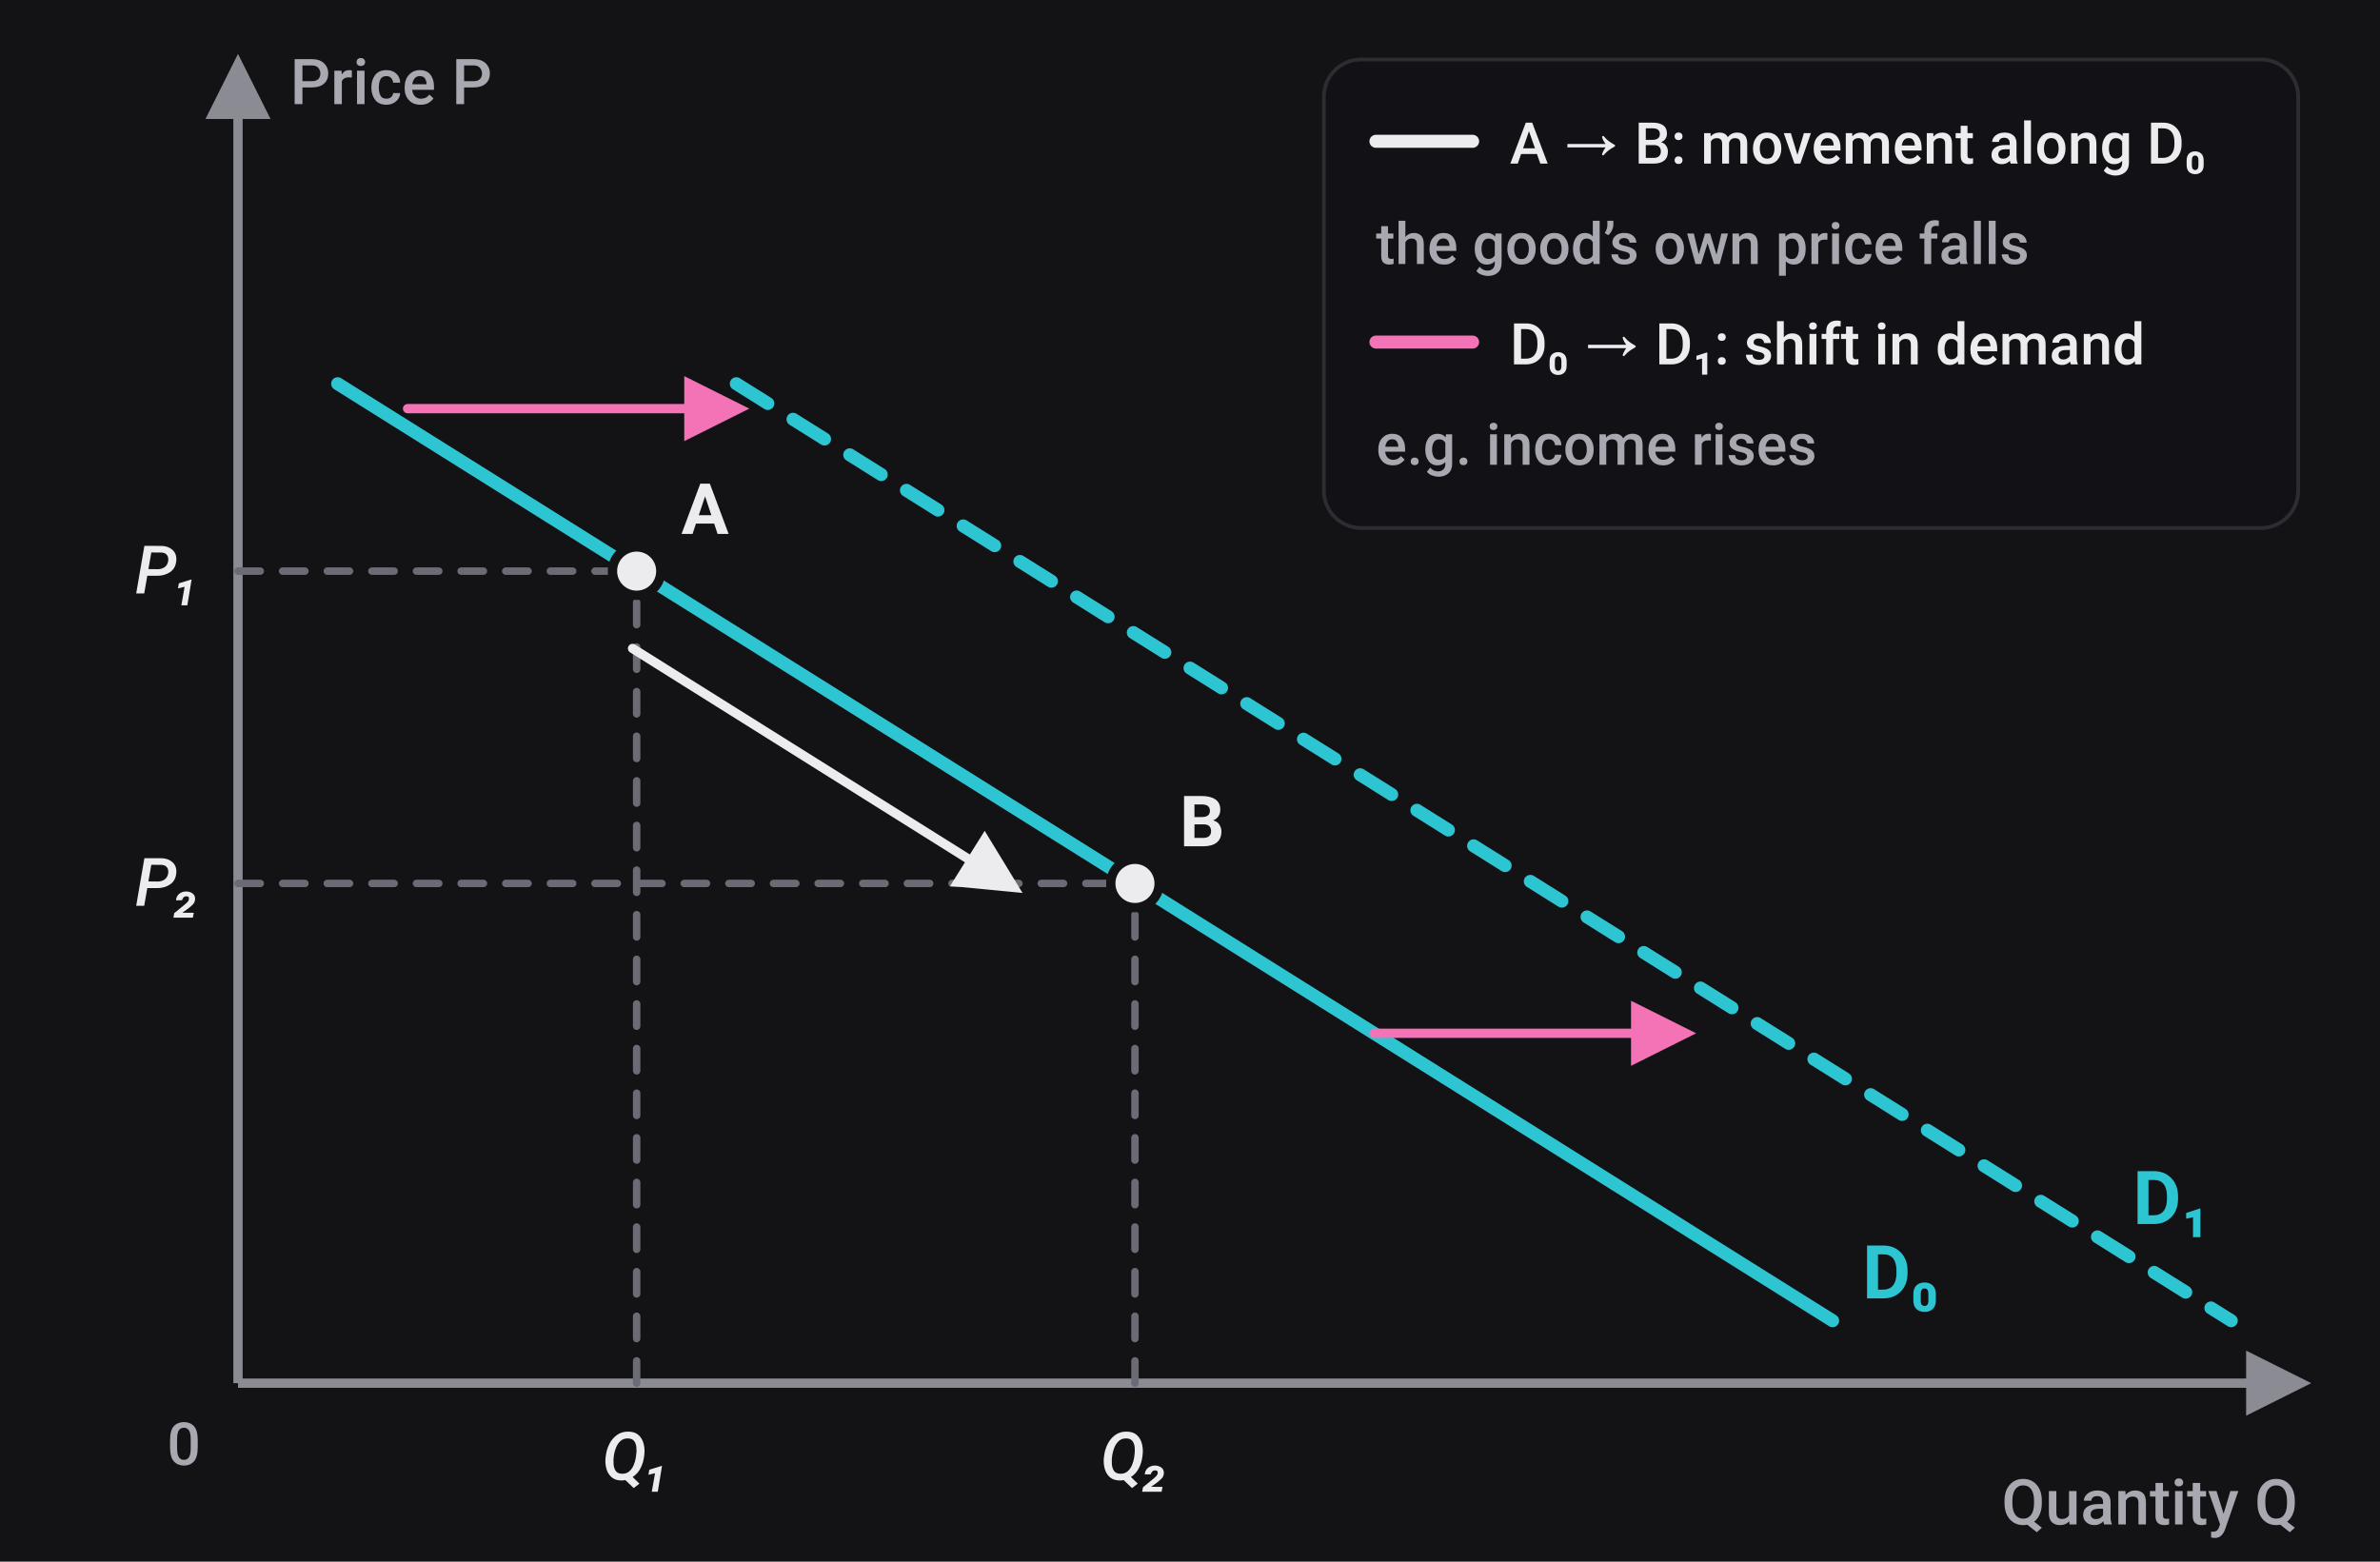
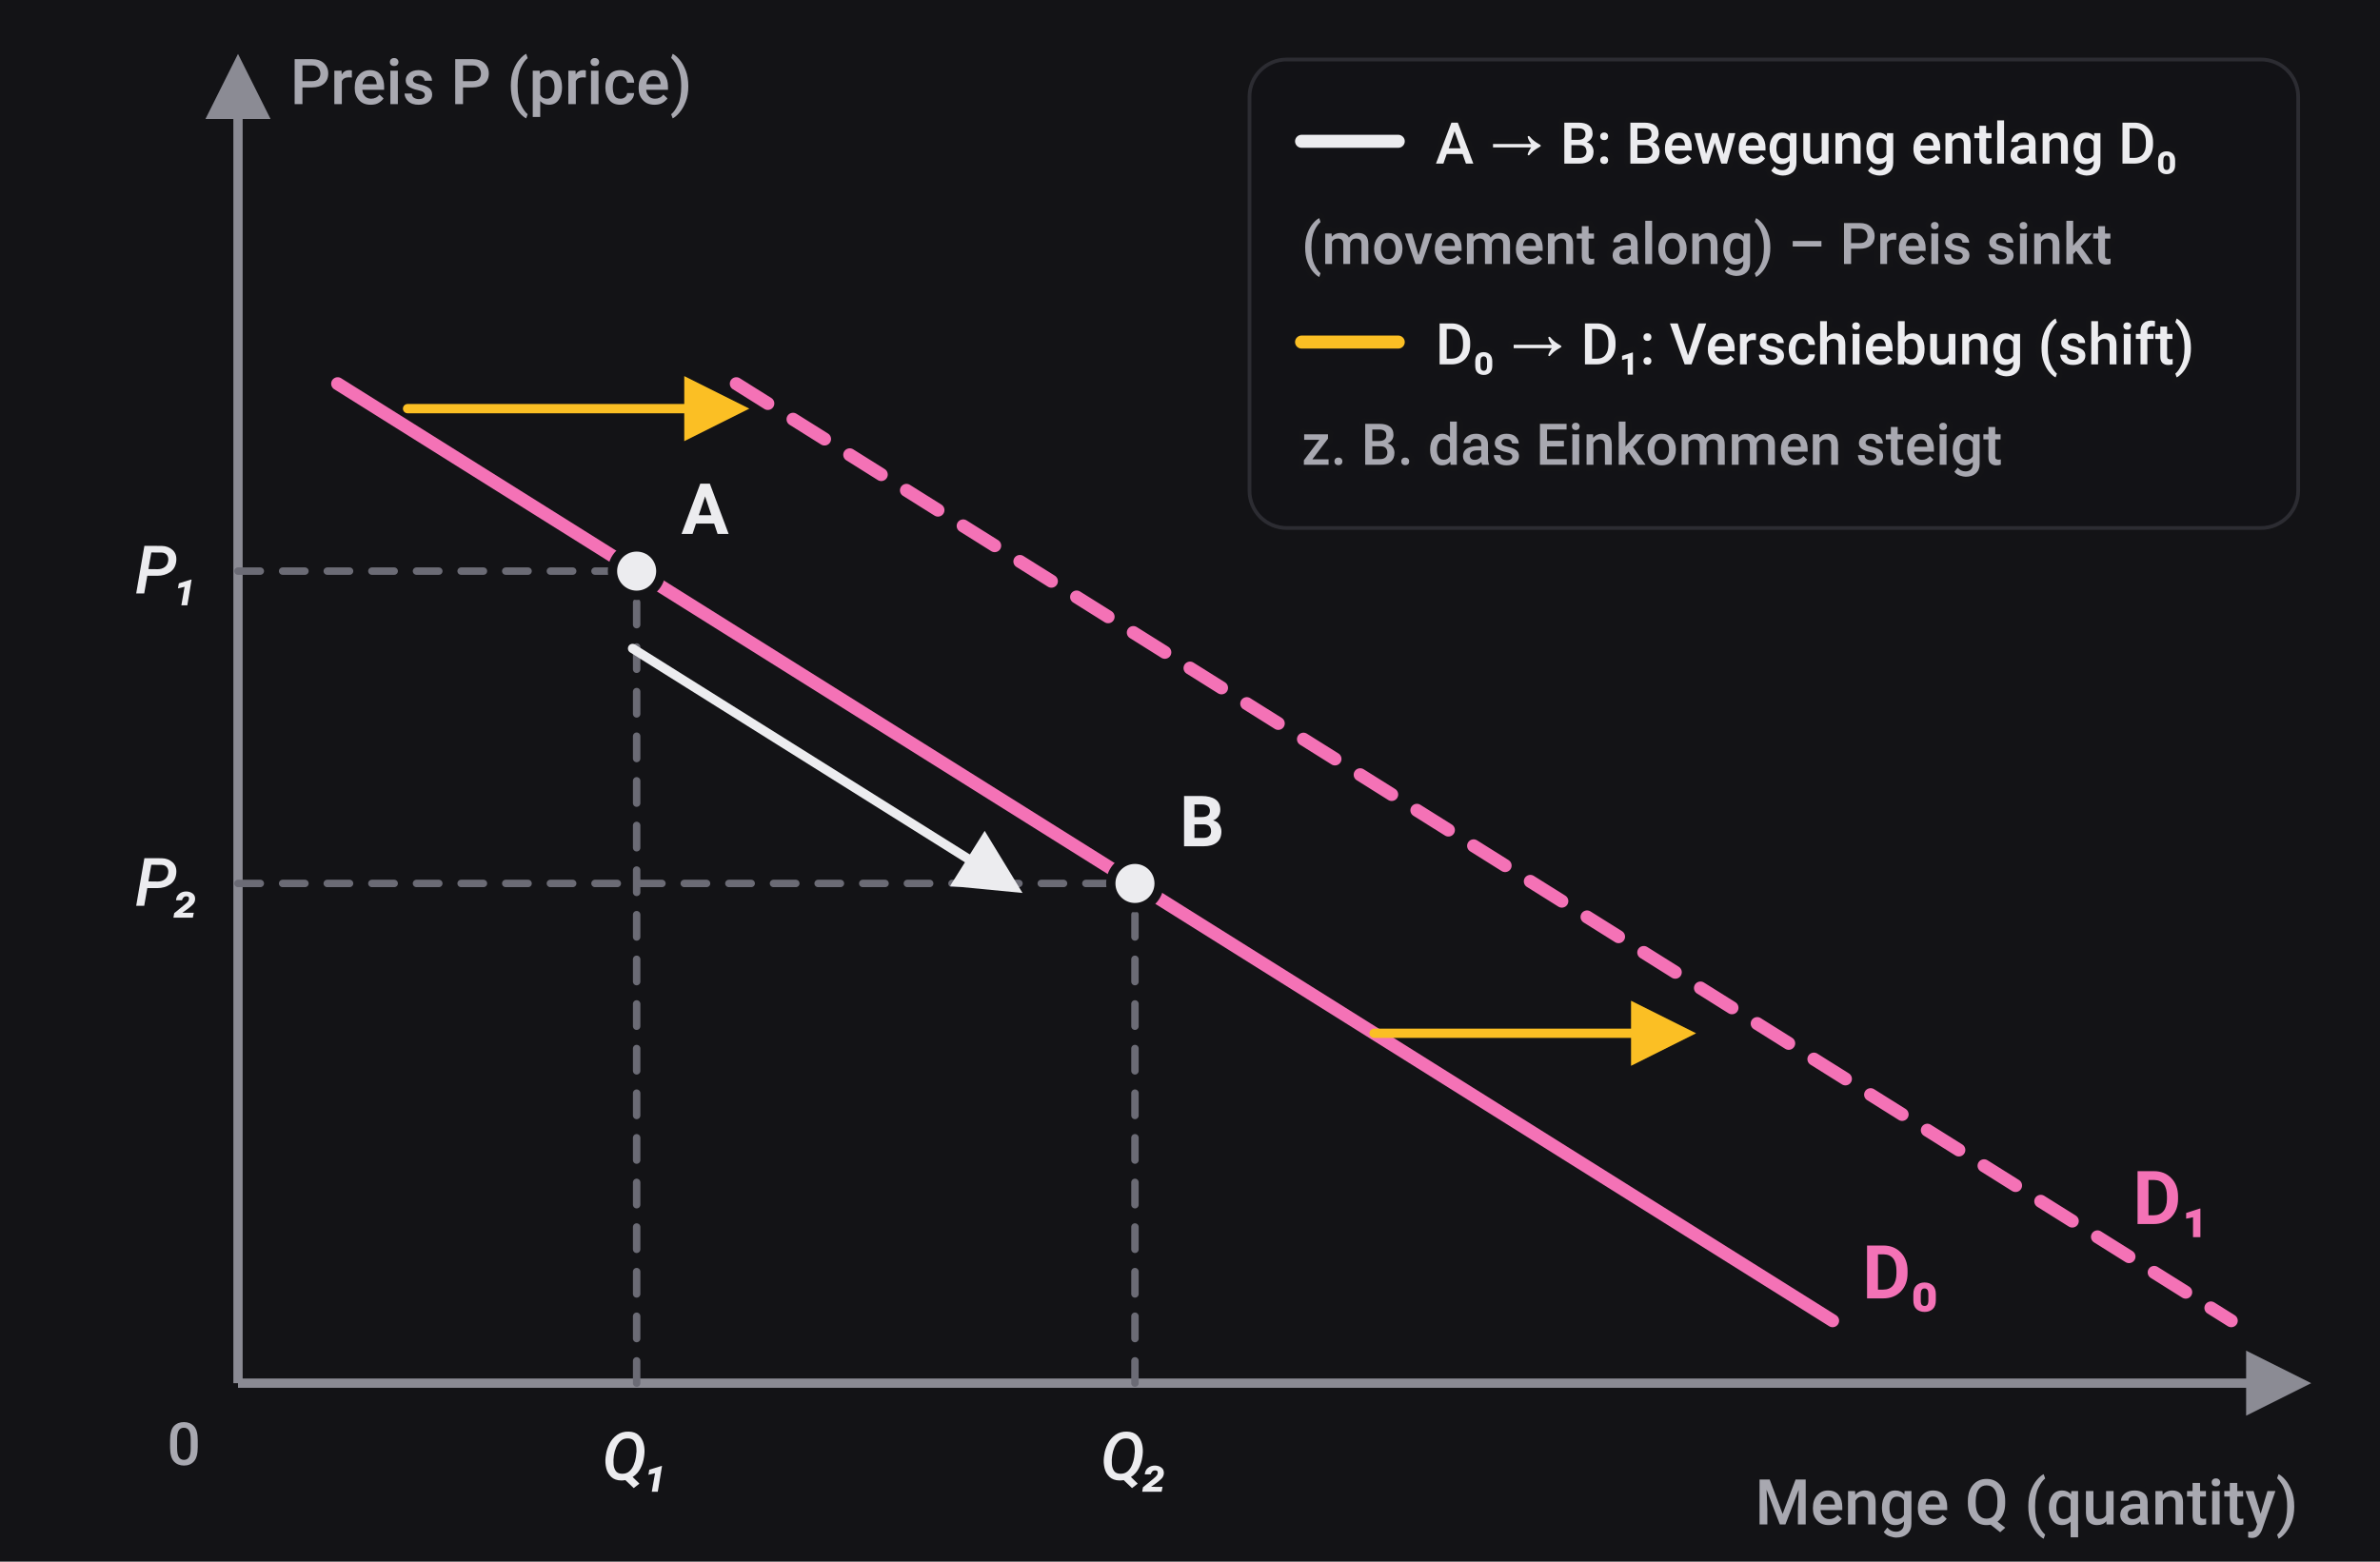
- <svg xmlns="http://www.w3.org/2000/svg" viewBox="0 0 640 420" width="640" height="420" font-family="'DM Sans', 'Segoe UI', Roboto, Helvetica, Arial, sans-serif" role="img" aria-label="Movement along the demand curve and shift of the demand curve">
+ <svg xmlns="http://www.w3.org/2000/svg" viewBox="0 0 640 420" width="640" height="420" font-family="'DM Sans', 'Segoe UI', Roboto, Helvetica, Arial, sans-serif" role="img" aria-label="Bewegung entlang der Nachfragekurve und Verschiebung der Nachfragekurve">
  <defs>
    <marker id="arr-bg" viewBox="0 0 10 10" refX="8" refY="5" markerWidth="7" markerHeight="7" orient="auto-start-reverse">
      <path d="M0 0L10 5L0 10z" fill="#131316" />
    </marker>
    <marker id="arr-axis" viewBox="0 0 10 10" refX="8" refY="5" markerWidth="7" markerHeight="7" orient="auto-start-reverse">
      <path d="M0 0L10 5L0 10z" fill="#8b8b94" />
    </marker>
    <marker id="arr-guide" viewBox="0 0 10 10" refX="8" refY="5" markerWidth="7" markerHeight="7" orient="auto-start-reverse">
      <path d="M0 0L10 5L0 10z" fill="#6b6b75" />
    </marker>
    <marker id="arr-text" viewBox="0 0 10 10" refX="8" refY="5" markerWidth="7" markerHeight="7" orient="auto-start-reverse">
      <path d="M0 0L10 5L0 10z" fill="#ececef" />
    </marker>
    <marker id="arr-muted" viewBox="0 0 10 10" refX="8" refY="5" markerWidth="7" markerHeight="7" orient="auto-start-reverse">
      <path d="M0 0L10 5L0 10z" fill="#a8a8b0" />
    </marker>
    <marker id="arr-teal" viewBox="0 0 10 10" refX="8" refY="5" markerWidth="7" markerHeight="7" orient="auto-start-reverse">
      <path d="M0 0L10 5L0 10z" fill="#2ec5d3" />
    </marker>
    <marker id="arr-amber" viewBox="0 0 10 10" refX="8" refY="5" markerWidth="7" markerHeight="7" orient="auto-start-reverse">
      <path d="M0 0L10 5L0 10z" fill="#fbbf24" />
    </marker>
    <marker id="arr-pink" viewBox="0 0 10 10" refX="8" refY="5" markerWidth="7" markerHeight="7" orient="auto-start-reverse">
      <path d="M0 0L10 5L0 10z" fill="#f472b6" />
    </marker>
    <marker id="arr-blue" viewBox="0 0 10 10" refX="8" refY="5" markerWidth="7" markerHeight="7" orient="auto-start-reverse">
      <path d="M0 0L10 5L0 10z" fill="#6b9cff" />
    </marker>
    <marker id="arr-green" viewBox="0 0 10 10" refX="8" refY="5" markerWidth="7" markerHeight="7" orient="auto-start-reverse">
      <path d="M0 0L10 5L0 10z" fill="#34d399" />
    </marker>
    <marker id="arr-violet" viewBox="0 0 10 10" refX="8" refY="5" markerWidth="7" markerHeight="7" orient="auto-start-reverse">
      <path d="M0 0L10 5L0 10z" fill="#a78bfa" />
    </marker>
+     <marker id="arr-orange" viewBox="0 0 10 10" refX="8" refY="5" markerWidth="7" markerHeight="7" orient="auto-start-reverse">
+       <path d="M0 0L10 5L0 10z" fill="#fb923c" />
+     </marker>
+     <pattern id="hatch" width="8" height="8" patternUnits="userSpaceOnUse" patternTransform="rotate(45)">
+       <rect width="8" height="8" fill="#ececef" fill-opacity="0.06" />
+       <line x1="0" y1="0" x2="0" y2="8" stroke="#ececef" stroke-opacity="0.55" stroke-width="2.5" />
+     </pattern>
  </defs>
  <rect width="640" height="420" fill="#131316" />
  <line x1="64" y1="372" x2="618" y2="372" stroke="#8b8b94" stroke-width="2.5" marker-end="url(#arr-axis)" />
  <line x1="64" y1="372" x2="64" y2="18" stroke="#8b8b94" stroke-width="2.5" marker-end="url(#arr-axis)" />
-   <text x="78" y="28" font-size="17" fill="#a8a8b0" text-anchor="start" font-weight="500">Price P</text>
-   <text x="618" y="410" font-size="17" fill="#a8a8b0" text-anchor="end" font-weight="500">Quantity Q</text>
-   <text x="54" y="394" font-size="16" fill="#a8a8b0" text-anchor="end" font-weight="500">0</text>
+   <text x="78" y="28" font-size="17" fill="#a8a8b0" text-anchor="start" font-weight="500" paint-order="stroke" stroke="#131316" stroke-width="3" stroke-linejoin="round">Preis P (price)</text>
+   <text x="618" y="410" font-size="17" fill="#a8a8b0" text-anchor="end" font-weight="500" paint-order="stroke" stroke="#131316" stroke-width="3" stroke-linejoin="round">Menge Q (quantity)</text>
+   <text x="54" y="394" font-size="16" fill="#a8a8b0" text-anchor="end" font-weight="500" paint-order="stroke" stroke="#131316" stroke-width="3" stroke-linejoin="round">0</text>
  <line x1="64" y1="153.6" x2="171.2" y2="153.6" stroke="#6b6b75" stroke-width="2" stroke-linecap="round" stroke-dasharray="6 6" />
  <line x1="171.2" y1="372" x2="171.2" y2="153.6" stroke="#6b6b75" stroke-width="2" stroke-linecap="round" stroke-dasharray="6 6" />
  <line x1="64" y1="237.6" x2="305.2" y2="237.6" stroke="#6b6b75" stroke-width="2" stroke-linecap="round" stroke-dasharray="6 6" />
  <line x1="305.2" y1="372" x2="305.2" y2="237.6" stroke="#6b6b75" stroke-width="2" stroke-linecap="round" stroke-dasharray="6 6" />
-   <line x1="90.8" y1="103.2" x2="492.8" y2="355.2" stroke="#2ec5d3" stroke-width="3.5" stroke-linecap="round" />
-   <line x1="198" y1="103.2" x2="600" y2="355.2" stroke="#2ec5d3" stroke-width="3.5" stroke-linecap="round" stroke-dasharray="10 8" />
+   <line x1="90.8" y1="103.2" x2="492.8" y2="355.2" stroke="#f472b6" stroke-width="3.5" stroke-linecap="round" />
+   <line x1="198" y1="103.2" x2="600" y2="355.2" stroke="#f472b6" stroke-width="3.5" stroke-linecap="round" stroke-dasharray="10 8" />
  <line x1="170.1" y1="174.4" x2="272" y2="238.3" stroke="#ececef" stroke-width="2.5" stroke-linecap="round" marker-end="url(#arr-text)" />
-   <line x1="109.6" y1="109.9" x2="198" y2="109.9" stroke="#f472b6" stroke-width="2.5" stroke-linecap="round" marker-end="url(#arr-pink)" />
-   <line x1="369.5" y1="277.9" x2="452.6" y2="277.9" stroke="#f472b6" stroke-width="2.5" stroke-linecap="round" marker-end="url(#arr-pink)" />
+   <line x1="109.6" y1="109.9" x2="198" y2="109.9" stroke="#fbbf24" stroke-width="2.5" stroke-linecap="round" marker-end="url(#arr-amber)" />
+   <line x1="369.5" y1="277.9" x2="452.6" y2="277.9" stroke="#fbbf24" stroke-width="2.5" stroke-linecap="round" marker-end="url(#arr-amber)" />
  <circle cx="171.2" cy="153.6" r="6.5" fill="#ececef" stroke="#131316" stroke-width="2.5" />
  <circle cx="305.2" cy="237.6" r="6.5" fill="#ececef" stroke="#131316" stroke-width="2.5" />
-   <text x="183.2" y="143.6" font-size="19" fill="#ececef" text-anchor="start" font-weight="700">A</text>
-   <text x="317.2" y="227.6" font-size="19" fill="#ececef" text-anchor="start" font-weight="700">B</text>
-   <text x="500.8" y="349.2" font-size="20" fill="#2ec5d3" text-anchor="start" font-weight="700">D₀</text>
-   <text x="594" y="329.2" font-size="20" fill="#2ec5d3" text-anchor="end" font-weight="700">D₁</text>
-   <text x="54" y="159.6" font-size="18" fill="#ececef" text-anchor="end" font-weight="500" font-style="italic">P₁</text>
-   <text x="54" y="243.6" font-size="18" fill="#ececef" text-anchor="end" font-weight="500" font-style="italic">P₂</text>
-   <text x="171.2" y="398" font-size="18" fill="#ececef" text-anchor="middle" font-weight="500" font-style="italic">Q₁</text>
-   <text x="305.2" y="398" font-size="18" fill="#ececef" text-anchor="middle" font-weight="500" font-style="italic">Q₂</text>
-   <rect x="356" y="16" width="262" height="126" rx="10" fill="#131316" fill-opacity="0.92" stroke="#2c2c32" />
-   <line x1="370" y1="38" x2="396" y2="38" stroke="#ececef" stroke-width="3.5" stroke-linecap="round" />
-   <text x="406" y="44" font-size="15.5" fill="#ececef" text-anchor="start" font-weight="500">A → B: movement along D₀</text>
-   <text x="370" y="71" font-size="15.5" fill="#a8a8b0" text-anchor="start" font-weight="500">the good’s own price falls</text>
-   <line x1="370" y1="92" x2="396" y2="92" stroke="#f472b6" stroke-width="3.5" stroke-linecap="round" />
-   <text x="406" y="98" font-size="15.5" fill="#ececef" text-anchor="start" font-weight="500">D₀ → D₁: shift in demand</text>
-   <text x="370" y="125" font-size="15.5" fill="#a8a8b0" text-anchor="start" font-weight="500">e.g. income rises</text>
+   <text x="183.2" y="143.6" font-size="19" fill="#ececef" text-anchor="start" font-weight="700" paint-order="stroke" stroke="#131316" stroke-width="3" stroke-linejoin="round">A</text>
+   <text x="317.2" y="227.6" font-size="19" fill="#ececef" text-anchor="start" font-weight="700" paint-order="stroke" stroke="#131316" stroke-width="3" stroke-linejoin="round">B</text>
+   <text x="500.8" y="349.2" font-size="20" fill="#f472b6" text-anchor="start" font-weight="700" paint-order="stroke" stroke="#131316" stroke-width="3" stroke-linejoin="round">D₀</text>
+   <text x="594" y="329.2" font-size="20" fill="#f472b6" text-anchor="end" font-weight="700" paint-order="stroke" stroke="#131316" stroke-width="3" stroke-linejoin="round">D₁</text>
+   <text x="54" y="159.6" font-size="18" fill="#ececef" text-anchor="end" font-weight="500" font-style="italic" paint-order="stroke" stroke="#131316" stroke-width="3" stroke-linejoin="round">P₁</text>
+   <text x="54" y="243.6" font-size="18" fill="#ececef" text-anchor="end" font-weight="500" font-style="italic" paint-order="stroke" stroke="#131316" stroke-width="3" stroke-linejoin="round">P₂</text>
+   <text x="171.2" y="398" font-size="18" fill="#ececef" text-anchor="middle" font-weight="500" font-style="italic" paint-order="stroke" stroke="#131316" stroke-width="3" stroke-linejoin="round">Q₁</text>
+   <text x="305.2" y="398" font-size="18" fill="#ececef" text-anchor="middle" font-weight="500" font-style="italic" paint-order="stroke" stroke="#131316" stroke-width="3" stroke-linejoin="round">Q₂</text>
+   <rect x="336" y="16" width="282" height="126" rx="10" fill="#131316" fill-opacity="0.92" stroke="#2c2c32" />
+   <line x1="350" y1="38" x2="376" y2="38" stroke="#ececef" stroke-width="3.5" stroke-linecap="round" />
+   <text x="386" y="44" font-size="15.5" fill="#ececef" text-anchor="start" font-weight="500" paint-order="stroke" stroke="#131316" stroke-width="3" stroke-linejoin="round">A → B: Bewegung entlang D₀</text>
+   <text x="350" y="71" font-size="15.5" fill="#a8a8b0" text-anchor="start" font-weight="500" paint-order="stroke" stroke="#131316" stroke-width="3" stroke-linejoin="round">(movement along) – Preis sinkt</text>
+   <line x1="350" y1="92" x2="376" y2="92" stroke="#fbbf24" stroke-width="3.5" stroke-linecap="round" />
+   <text x="386" y="98" font-size="15.5" fill="#ececef" text-anchor="start" font-weight="500" paint-order="stroke" stroke="#131316" stroke-width="3" stroke-linejoin="round">D₀ → D₁: Verschiebung (shift)</text>
+   <text x="350" y="125" font-size="15.5" fill="#a8a8b0" text-anchor="start" font-weight="500" paint-order="stroke" stroke="#131316" stroke-width="3" stroke-linejoin="round">z. B. das Einkommen steigt</text>
</svg>
